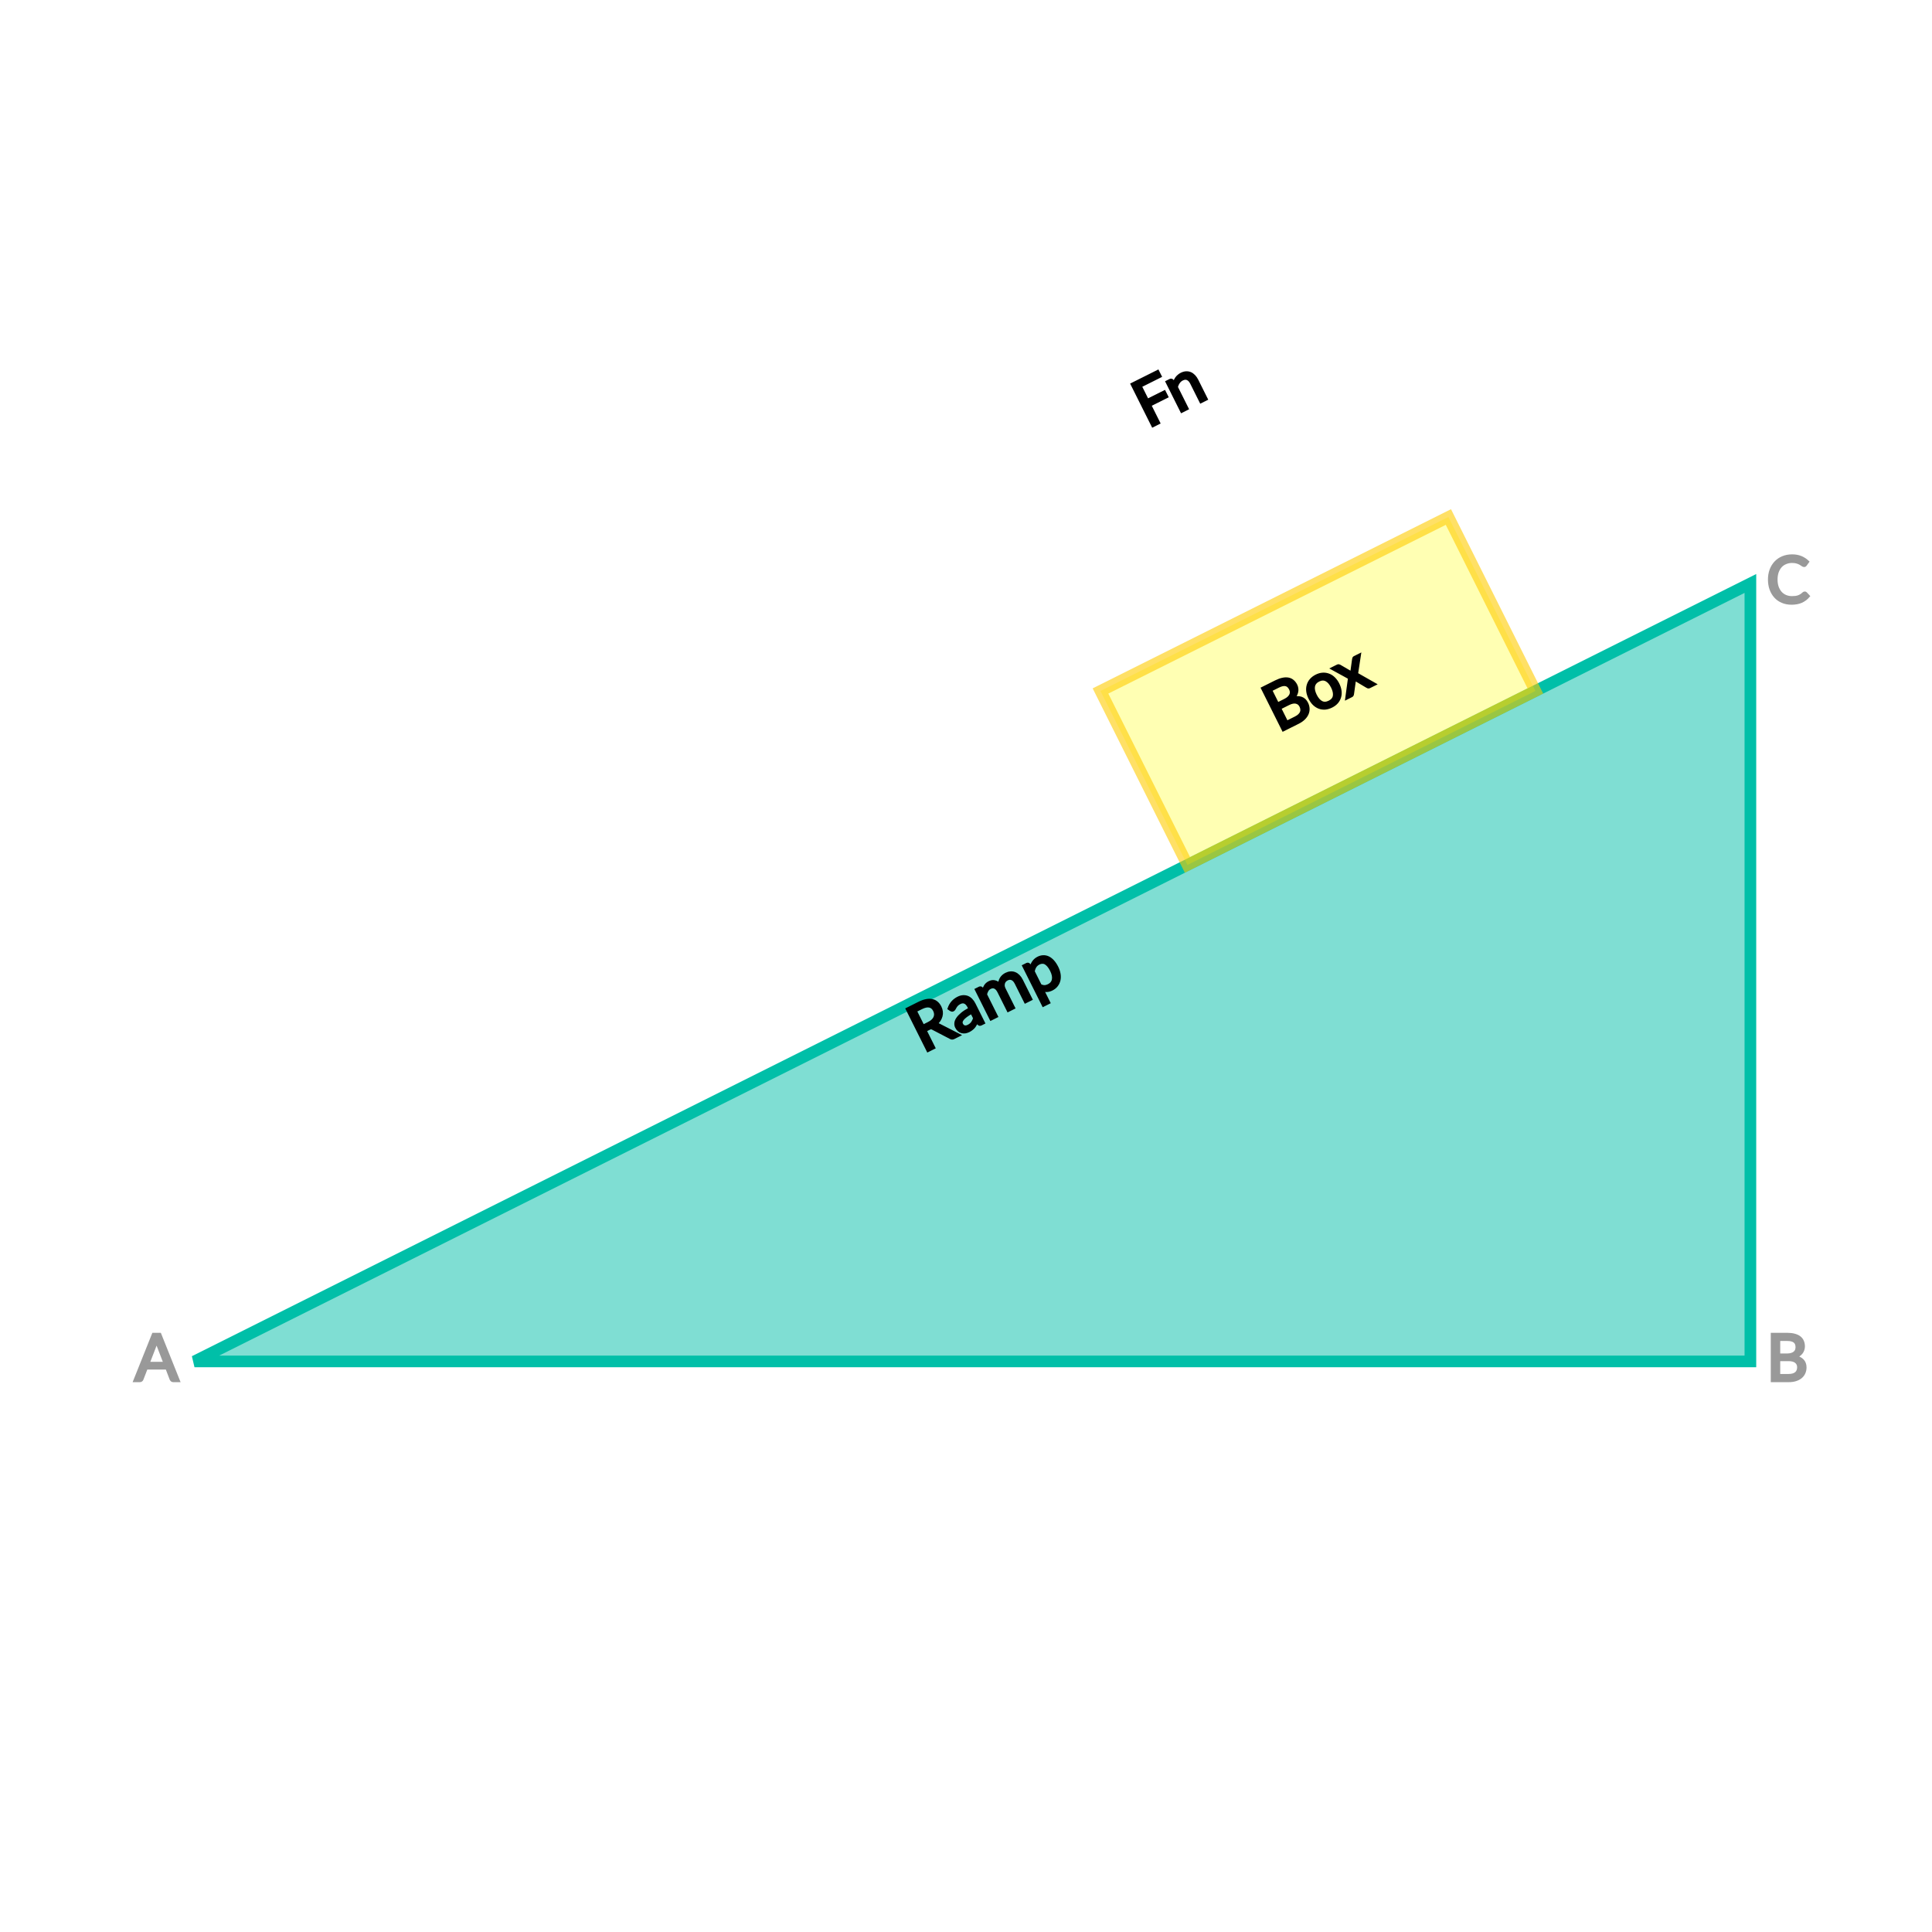
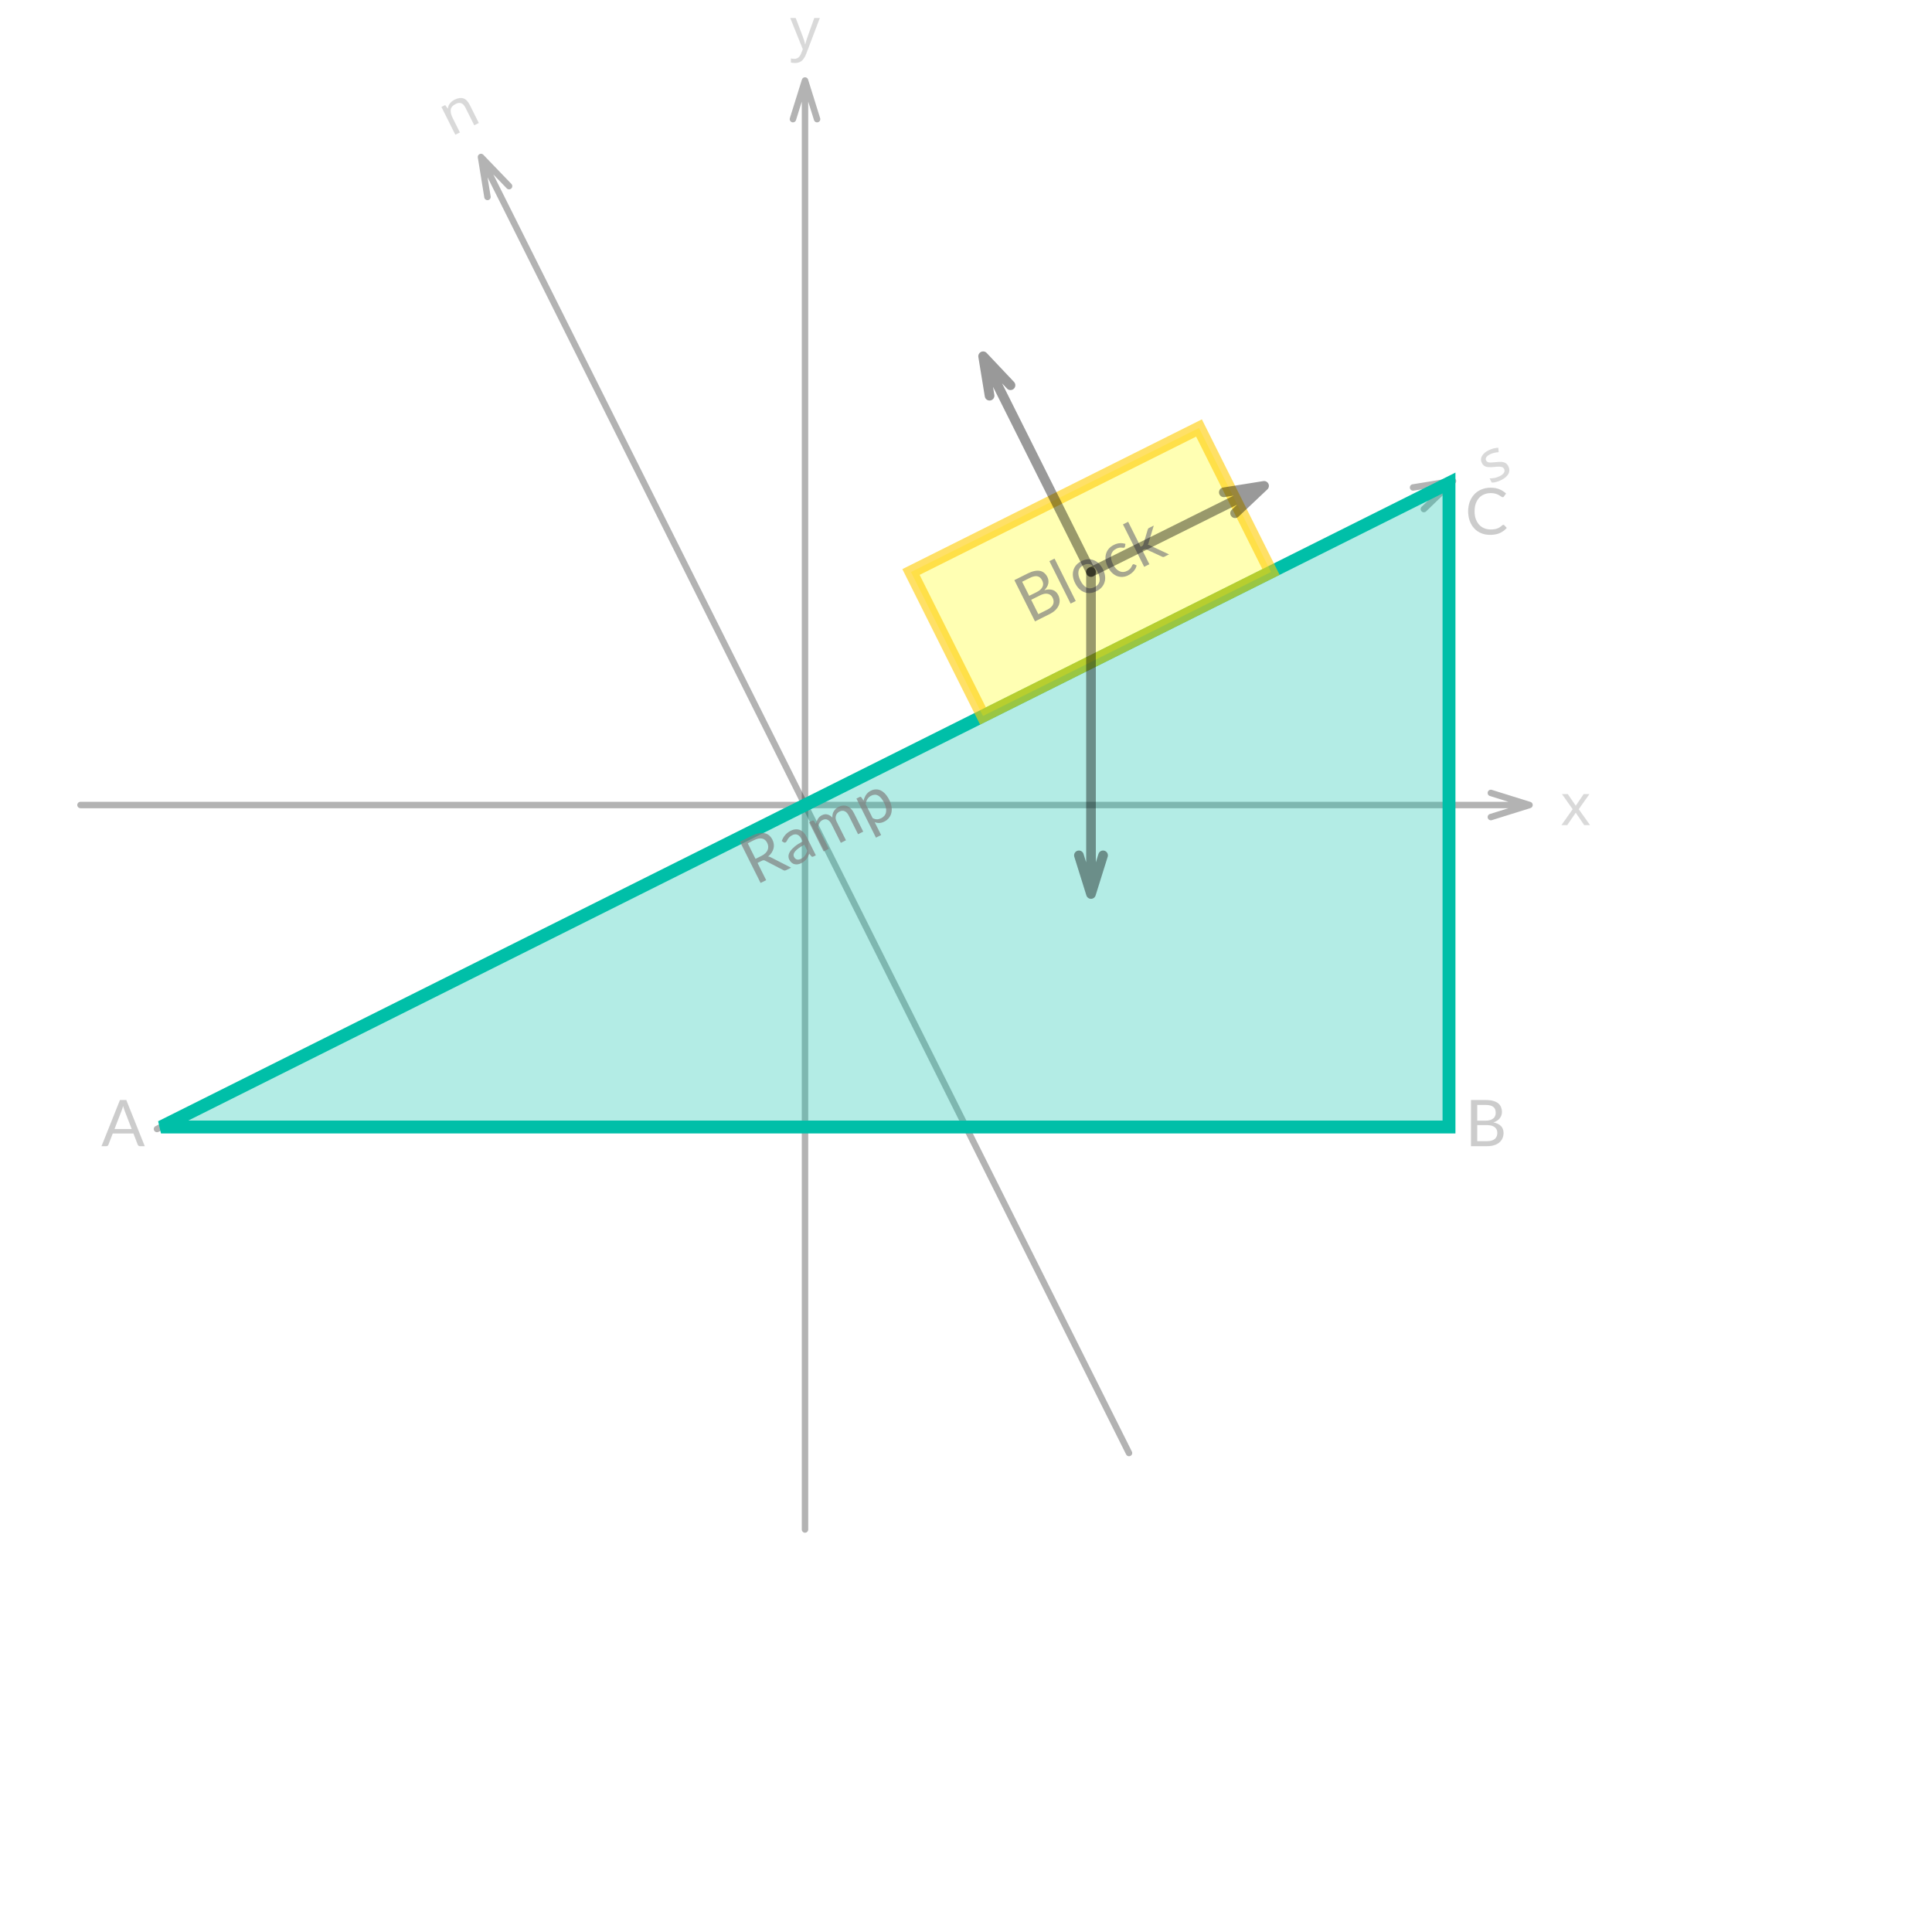
<svg xmlns="http://www.w3.org/2000/svg" width="600" height="600" preserveAspectRatio="xMidYMid meet">
  <defs>
    </defs>
-   <g id="my-board-viewbox" transform="matrix(0 -60.4 60.4 0 302 302)">
+   <g id="my-board-viewbox" transform="matrix(0 -250 250 0 250 250)">
    <g id="my-board-scene" transform="matrix(1 0 0 1 0 0)">
-       <path class="" id="A" fill-opacity="0.0" transform="matrix(1 0 0 1 -2 -4)" visibility="hidden" d="M 0 0.066 C 0.037 0.066 0.066 0.037 0.066 0 C 0.066 -0.037 0.037 -0.066 0 -0.066 C -0.037 -0.066 -0.066 -0.037 -0.066 -0 C -0.066 0.037 -0.037 0.066 0 0.066 Z " />
-       <path class="" id="B" transform="matrix(1 0 0 1 -2 4)" visibility="hidden" d="M 0 0.066 C 0.037 0.066 0.066 0.037 0.066 0 C 0.066 -0.037 0.037 -0.066 0 -0.066 C -0.037 -0.066 -0.066 -0.037 -0.066 -0 C -0.066 0.037 -0.037 0.066 0 0.066 Z " />
-       <path class="" id="C" transform="matrix(1 0 0 1 2 4)" visibility="hidden" d="M 0 0.066 C 0.037 0.066 0.066 0.037 0.066 0 C 0.066 -0.037 0.037 -0.066 0 -0.066 C -0.037 -0.066 -0.066 -0.037 -0.066 -0 C -0.066 0.037 -0.037 0.066 0 0.066 Z " />
-       <path class="" id="ramp" transform="matrix(1 0 0 1 0 0)" d="M -2 -4 L -2 4 L 2 4 Z " fill="rgba(0, 191, 168, 0.5)" stroke="rgb(0, 191, 168)" stroke-width="0.06" />
-       <path class="" id="box" fill="#FFFF00" fill-opacity="0.3" stroke="#FFCC00" stroke-opacity="0.6" stroke-width="0.06" transform="matrix(0.894427 -0.447214 0.447213 0.894427 1.447213 1.776393)" d="M -0.5 -1 L -0.5 1 L 0.5 1 L 0.5 -1 Z " />
-       <text class="" id="text-A" fill="#000" stroke="#000" opacity="0.4" transform="matrix(0 0.016556 -0.016557 0 -2 -4)" text-anchor="end" text-decoration="none" dominant-baseline="middle" dx="-5" font-family="Lato" font-size="20">A</text>
-       <text class="" id="text-B" fill="#000" stroke="#000" opacity="0.4" transform="matrix(0 0.016556 -0.016557 0 -2 4)" text-decoration="none" dominant-baseline="middle" dx="5" font-family="Lato" font-size="20">B</text>
-       <text class="" id="text-C" fill="#000" stroke="#000" opacity="0.4" transform="matrix(0 0.016556 -0.016557 0 2 4)" text-decoration="none" dominant-baseline="middle" dx="5" font-family="Lato" font-size="20">C</text>
-       <text class="" id="text-Box" fill="#000" stroke="#000" transform="matrix(0.007404 0.014808 -0.014809 0.007404 1.447213 1.776393)" text-anchor="middle" text-decoration="none" dominant-baseline="middle" font-family="Lato" font-size="20">Box</text>
-       <text class="" id="text-Ramp" fill="#000" stroke="#000" transform="matrix(0.007404 0.014808 -0.014809 0.007404 0 0)" text-anchor="middle" text-decoration="none" dominant-baseline="hanging" font-family="Lato" font-size="20">Ramp</text>
-       <path class="" id="Fg" fill="none" stroke-width="2" vector-effect="non-scaling-stroke" transform="matrix(1 0 0 1 1.447213 1.776393)" stroke-linecap="round" stroke-linejoin="round" d="M 0 0 L -2 0 L -2 0 L -1.761 0.074 L -2 0 L -1.761 -0.074 " stroke-opacity="0.4" />
-       <path class="" id="Fn" fill="none" stroke-opacity="0.4" transform="matrix(1 0 0 1 1.447213 1.776393)" stroke-linecap="round" stroke-linejoin="round" d="M 0 0 L 1.342 -0.671 L 1.342 -0.671 L 1.095 -0.63 L 1.342 -0.671 L 1.161 -0.498 " stroke-width="2" />
-       <text class="" id="text-Fn" fill="#000" stroke="#000" transform="matrix(0.007404 0.014808 -0.014809 0.007404 2.878297 1.060851)" text-anchor="middle" text-decoration="none" font-family="Lato" font-size="20">Fn</text>
-       <path class="" id="Fs" fill="none" transform="matrix(1 0 0 1 1.447213 1.776393)" stroke-linecap="round" stroke-linejoin="round" d="M 0 0 L 0.671 1.342 L 0.671 1.342 L 0.63 1.095 L 0.671 1.342 L 0.498 1.161 " stroke-opacity="0.4" stroke-width="2" />
-       <path class="" id="arrow" fill="none" stroke-width="4" vector-effect="non-scaling-stroke" transform="matrix(1 0 0 1 0 0)" stroke-linecap="round" stroke-linejoin="round" d="M -0.5 0 L 0.5 0 L 0.5 0 L 0.261 -0.074 L 0.5 0 L 0.261 0.074 " />
+       <g opacity="0.3">
+         <path fill="none" stroke="black" stroke-width="0.008" transform="matrix(1 0 0 1 0 -0.9)" stroke-linecap="round" stroke-linejoin="round" d="M 0 0 L 0 1.8 L 0 1.8 L 0.015 1.752 L 0 1.8 L -0.015 1.752 " />
+         <path fill="none" stroke="black" stroke-width="0.008" transform="matrix(1 0 0 1 -0.9 0)" stroke-linecap="round" stroke-linejoin="round" d="M 0 0 L 1.8 0 L 1.8 0 L 1.752 -0.015 L 1.8 0 L 1.752 0.015 " />
+         <text class="" fill="gray" stroke="gray" stroke-width="0.012" transform="matrix(0 0.003999 -0.004 0 0 0.9)" text-decoration="none" dominant-baseline="middle" dx="9.6" font-family="sans-serif" font-size="18" id="undefined">x</text>
+         <text class="" fill="gray" stroke="gray" stroke-width="0.012" transform="matrix(0 0.003999 -0.004 0 0.9 0)" text-anchor="middle" text-decoration="none" dominant-baseline="middle" dy="-16" font-family="sans-serif" font-size="18" id="undefined">y</text>
+       </g>
+       <g opacity="0.3" transform="matrix(0.894427 -0.447214 0.447213 0.894427 0 0)">
+         <path fill="none" stroke="black" stroke-width="0.008" transform="matrix(1 0 0 1 0 -0.9)" stroke-linecap="round" stroke-linejoin="round" d="M 0 0 L 0 1.8 L 0 1.8 L 0.015 1.752 L 0 1.8 L -0.015 1.752 " />
+         <path fill="none" stroke="black" stroke-width="0.008" transform="matrix(1 0 0 1 -0.9 0)" stroke-linecap="round" stroke-linejoin="round" d="M 0 0 L 1.8 0 L 1.8 0 L 1.752 -0.015 L 1.8 0 L 1.752 0.015 " />
+         <text class="" fill="gray" stroke="gray" stroke-width="0.012" transform="matrix(0 0.003999 -0.004 0 0 0.9)" text-decoration="none" dominant-baseline="middle" dx="9.6" font-family="sans-serif" font-size="18" id="undefined">s</text>
+         <text class="" fill="gray" stroke="gray" stroke-width="0.012" transform="matrix(0 0.003999 -0.004 0 0.9 0)" text-anchor="middle" text-decoration="none" dominant-baseline="middle" dy="-16" font-family="sans-serif" font-size="18" id="undefined">n</text>
+       </g>
+       <path id="A" fill="gray" fill-opacity="0" stroke="gray" stroke-opacity="0" stroke-width="0.012" d="M 0 0.016 C 0.009 0.016 0.016 0.009 0.016 0 C 0.016 -0.009 0.009 -0.016 0 -0.016 C -0.009 -0.016 -0.016 -0.009 -0.016 -0 C -0.016 0.009 -0.009 0.016 0 0.016 Z " transform="matrix(1 0 0 1 -0.4 -0.8)" />
+       <path id="B" fill="gray" fill-opacity="0" stroke="gray" stroke-opacity="0" stroke-width="0.012" transform="matrix(1 0 0 1 -0.4 0.8)" d="M 0 0.016 C 0.009 0.016 0.016 0.009 0.016 0 C 0.016 -0.009 0.009 -0.016 0 -0.016 C -0.009 -0.016 -0.016 -0.009 -0.016 -0 C -0.016 0.009 -0.009 0.016 0 0.016 Z " />
+       <path id="C" fill="gray" fill-opacity="0" stroke="gray" stroke-opacity="0" stroke-width="0.012" transform="matrix(1 0 0 1 0.4 0.8)" d="M 0 0.016 C 0.009 0.016 0.016 0.009 0.016 0 C 0.016 -0.009 0.009 -0.016 0 -0.016 C -0.009 -0.016 -0.016 -0.009 -0.016 -0 C -0.016 0.009 -0.009 0.016 0 0.016 Z " />
+       <path id="ramp" fill="rgb(0, 191, 168)" fill-opacity="0.3" stroke="rgb(0, 191, 168)" stroke-width="0.016" d="M -0.4 -0.8 L -0.4 0.8 L 0.4 0.8 Z " />
+       <path id="box" fill="#FFFF00" fill-opacity="0.3" stroke="#FFCC00" stroke-opacity="0.6" stroke-width="0.016" d="M -0.1 -0.2 L -0.1 0.2 L 0.1 0.2 L 0.1 -0.2 Z " transform="matrix(0.894427 -0.447214 0.447213 0.894427 0.289442 0.355278)" />
+       <text class="" id="text-A" fill="gray" stroke="gray" stroke-width="0.012" opacity="0.4" transform="matrix(0 0.003999 -0.004 0 -0.4 -0.8)" text-anchor="end" text-decoration="none" dominant-baseline="middle" dx="-5" font-family="Lato" font-size="20">A</text>
+       <text class="" id="text-B" fill="gray" stroke="gray" stroke-width="0.012" opacity="0.4" transform="matrix(0 0.003999 -0.004 0 -0.4 0.8)" text-decoration="none" dominant-baseline="middle" dx="5" font-family="Lato" font-size="20">B</text>
+       <text class="" id="text-C" fill="gray" stroke="gray" stroke-width="0.012" opacity="0.4" transform="matrix(0 0.003999 -0.004 0 0.4 0.8)" text-decoration="none" dominant-baseline="middle" dx="5" dy="10" font-family="Lato" font-size="20">C</text>
+       <text class="" id="text-D" fill="gray" stroke="gray" stroke-width="0.012" opacity="0.7" transform="matrix(0.001788 0.003577 -0.003578 0.001788 0.289442 0.355278)" text-anchor="middle" text-decoration="none" dominant-baseline="middle" font-family="Lato" font-size="20">Block</text>
+       <text class="" id="text-E" fill="gray" stroke="gray" stroke-width="0.012" opacity="0.7" transform="matrix(0.001788 0.003577 -0.003578 0.001788 0 0)" text-anchor="middle" text-decoration="none" dominant-baseline="hanging" font-family="Lato" font-size="20">Ramp</text>
+       <path fill="none" stroke="black" stroke-width="0.012" transform="matrix(1 0 0 1 0.289442 0.355278)" stroke-linecap="round" stroke-linejoin="round" d="M 0 0 L -0.4 0 L -0.4 0 L -0.352 0.015 L -0.4 0 L -0.352 -0.015 " stroke-opacity="0.4" />
+       <path fill="none" stroke="black" stroke-width="0.012" transform="matrix(1 0 0 1 0.289442 0.355278)" stroke-linecap="round" stroke-linejoin="round" d="M 0 0 L 0.268 -0.134 L 0.268 -0.134 L 0.219 -0.126 L 0.268 -0.134 L 0.232 -0.1 " stroke-opacity="0.4" />
+       <path fill="none" stroke="black" stroke-width="0.012" transform="matrix(1 0 0 1 0.289442 0.355278)" stroke-linecap="round" stroke-linejoin="round" d="M 0 0 L 0.107 0.215 L 0.107 0.215 L 0.099 0.165 L 0.107 0.215 L 0.073 0.179 " stroke-opacity="0.4" />
    </g>
  </g>
</svg>
